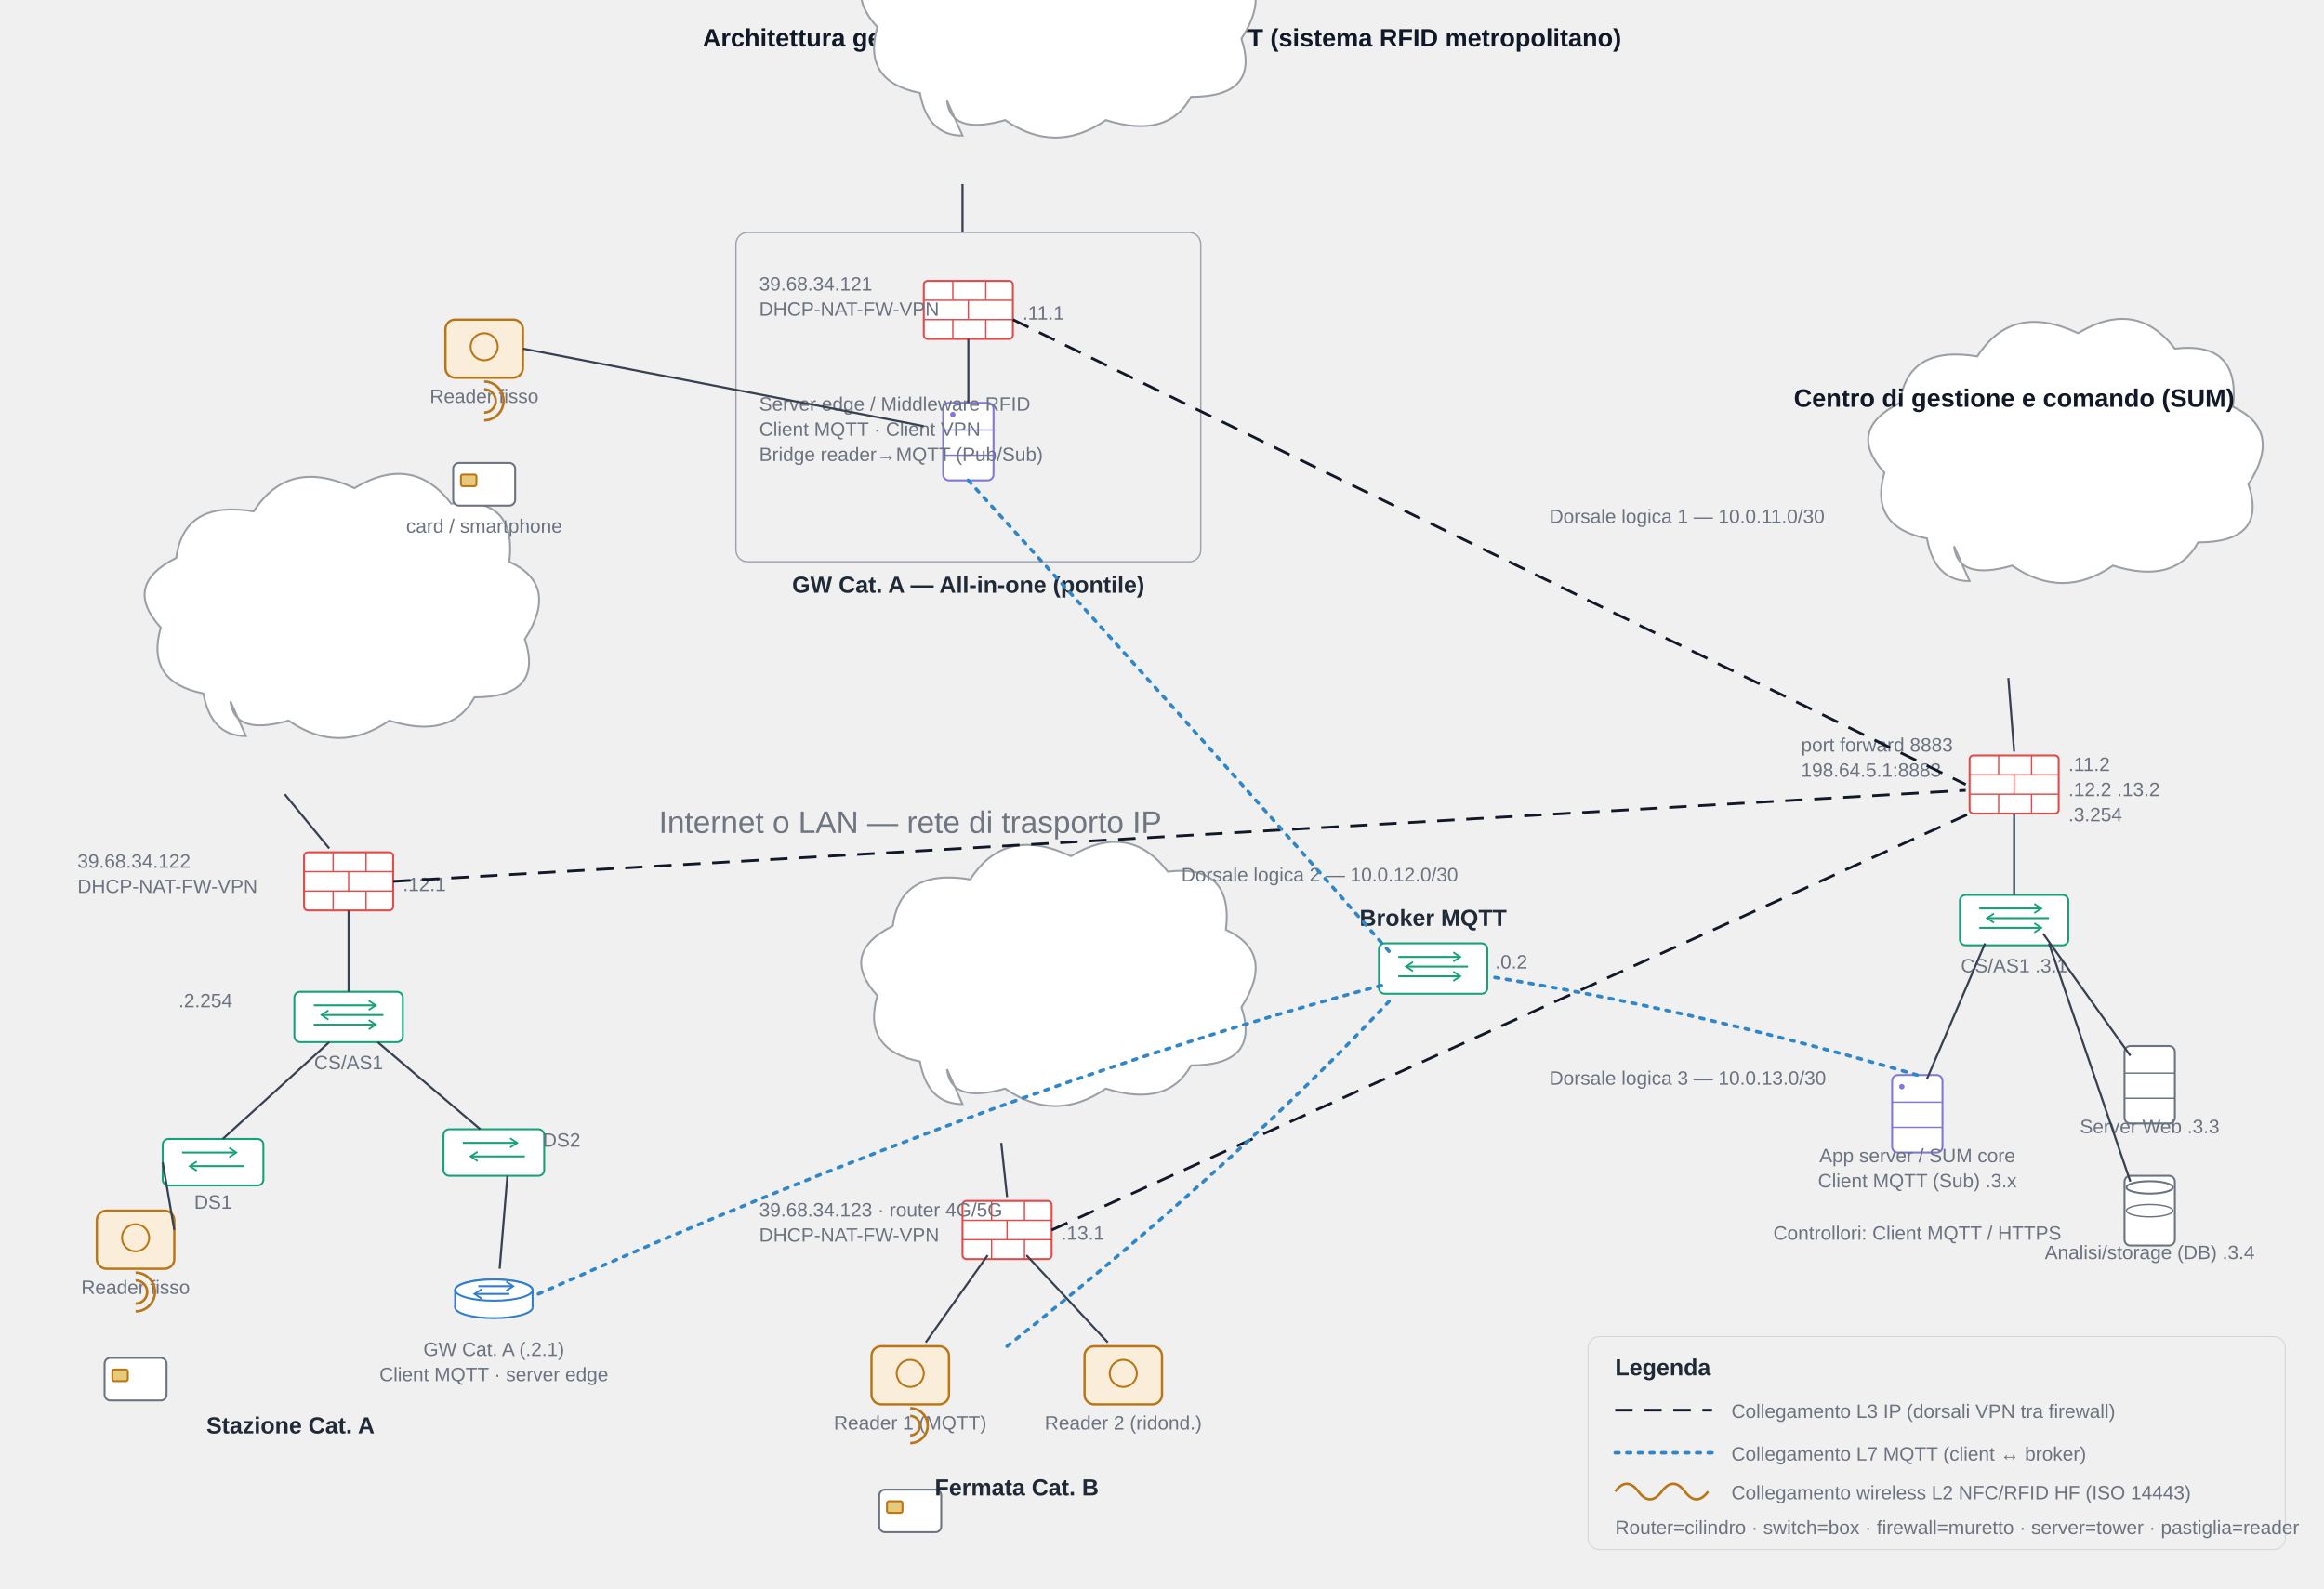
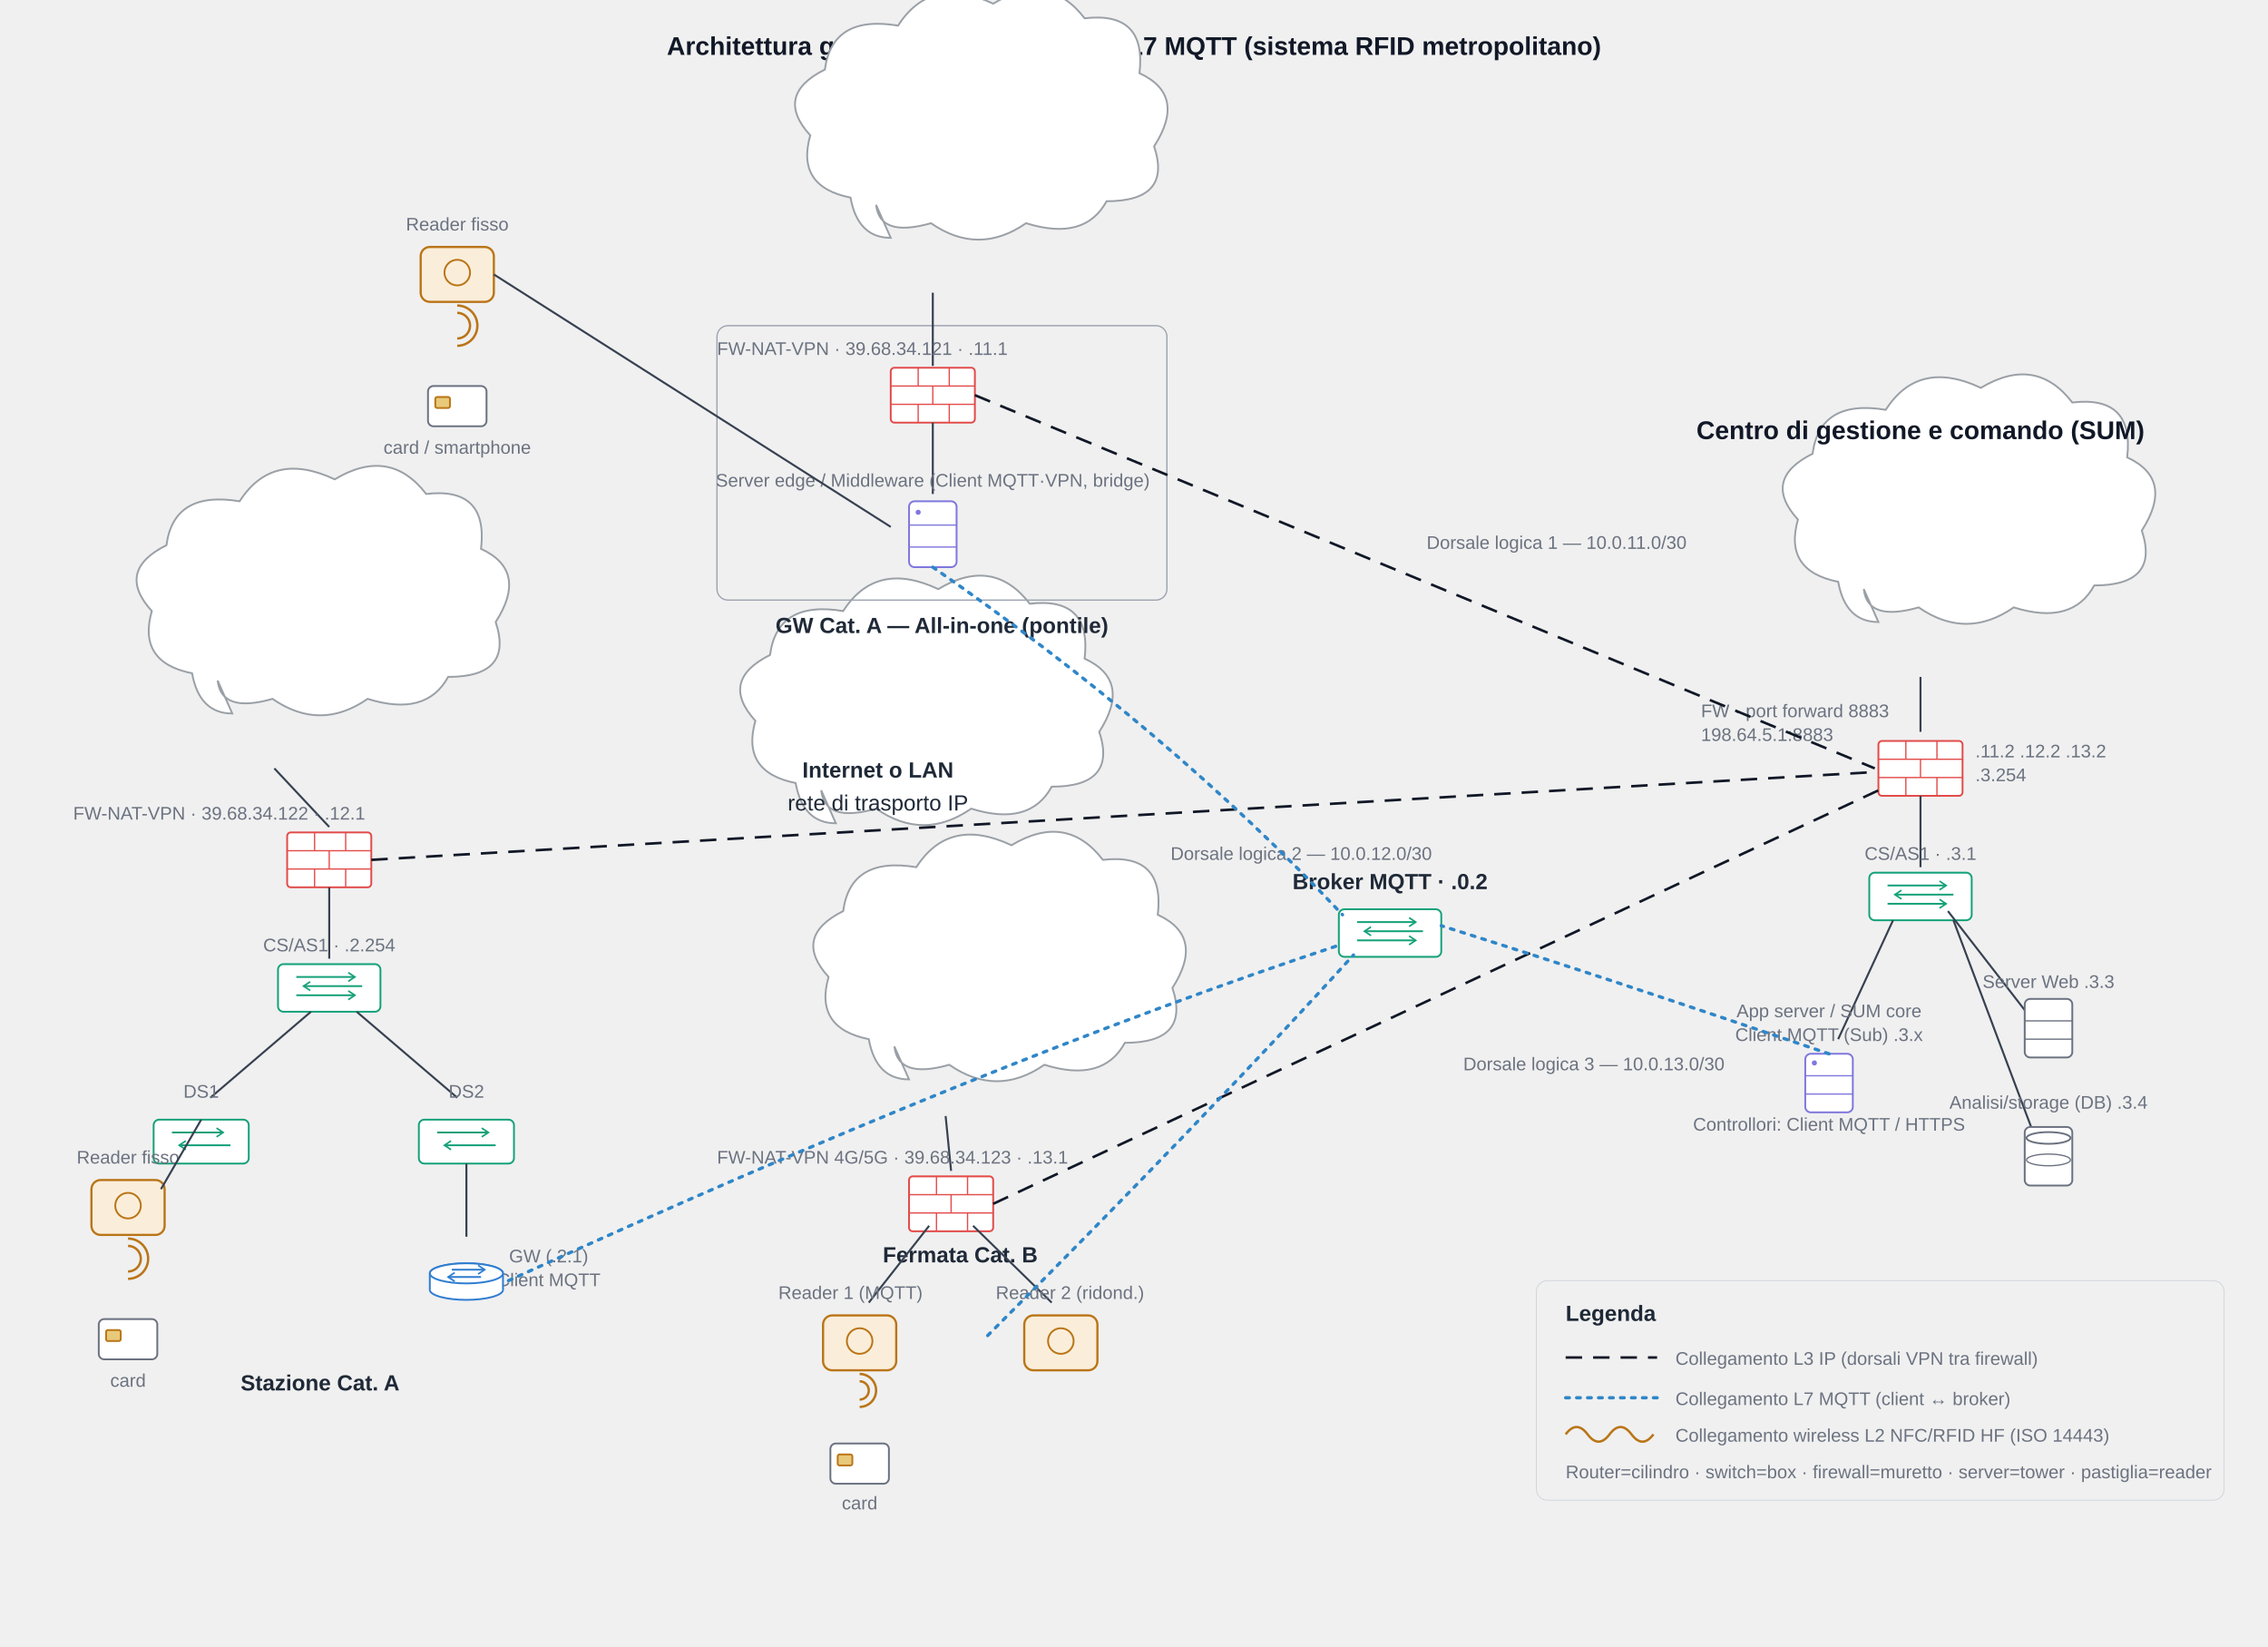
- <svg xmlns="http://www.w3.org/2000/svg" viewBox="0 0 1200 820" font-family="Segoe UI, Arial, sans-serif">
+ <svg xmlns="http://www.w3.org/2000/svg" viewBox="0 0 1240 900" font-family="Segoe UI, Arial, sans-serif">
  <style>
-   .lbl{font-size:12px;fill:#1f2937}.sub{font-size:10px;fill:#6b7280}.ttl{font-size:13px;font-weight:600;fill:#111827}
+   .lbl{font-size:12px;fill:#1f2937}.sub{font-size:10px;fill:#6b7280}.ttl{font-size:14px;font-weight:600;fill:#111827}
  .big{font-size:16px;fill:#374151}
  .body{fill:#fff}.rt{stroke:#2F7DD1}.sw{stroke:#15A179}.fw{stroke:#E24B4A}.srv{stroke:#7F77DD}.db{stroke:#6b7280}.cl{stroke:#9aa0a6}
  .rdr{fill:#FAEEDA;stroke:#BA7517;stroke-width:1.2}
  .l3{stroke:#111827;stroke-width:1.4;stroke-dasharray:9 6;fill:none}
  .l7{stroke:#2F86C8;stroke-width:1.8;stroke-dasharray:2 4;stroke-linecap:round;fill:none}
  .nfc{stroke:#BA7517;stroke-width:1.3;fill:none}
-   .arr{stroke:#6b7280;stroke-width:1.1;fill:none}
  .wire{stroke:#374151;stroke-width:1.1;fill:none}
</style>
  <defs>
    <marker id="a" viewBox="0 0 10 10" refX="8" refY="5" markerWidth="6" markerHeight="6" orient="auto-start-reverse">
      <path d="M2 1L8 5L2 9" fill="none" stroke="context-stroke" stroke-width="1.5" />
    </marker>
  </defs>
-   <text class="ttl" x="600" y="24" text-anchor="middle">Architettura generale — flussi L3 IP e L7 MQTT (sistema RFID metropolitano)</text>
-   <text class="big" x="470" y="430" text-anchor="middle" opacity="0.7">Internet o LAN — rete di trasporto IP</text>
-   <path class="body cl" d="M270 270 q-18 0 -22 -22 q-30 -6 -22 -34 q-20 -22 8 -36 q4 -30 40 -24 q18 -28 52 -12 q30 -18 50 8 q34 -4 30 30 q26 12 8 40 q10 30 -26 30 q-12 22 -44 12 q-26 18 -52 0 q-28 8 -30 -10 Z" transform="translate(227,-200)" />
-   <path class="body cl" d="M270 270 q-18 0 -22 -22 q-30 -6 -22 -34 q-20 -22 8 -36 q4 -30 40 -24 q18 -28 52 -12 q30 -18 50 8 q34 -4 30 30 q26 12 8 40 q10 30 -26 30 q-12 22 -44 12 q-26 18 -52 0 q-28 8 -30 -10 Z" transform="translate(-143,110)" />
-   <path class="body cl" d="M270 270 q-18 0 -22 -22 q-30 -6 -22 -34 q-20 -22 8 -36 q4 -30 40 -24 q18 -28 52 -12 q30 -18 50 8 q34 -4 30 30 q26 12 8 40 q10 30 -26 30 q-12 22 -44 12 q-26 18 -52 0 q-28 8 -30 -10 Z" transform="translate(227,300)" />
-   <path class="body cl" d="M270 270 q-18 0 -22 -22 q-30 -6 -22 -34 q-20 -22 8 -36 q4 -30 40 -24 q18 -28 52 -12 q30 -18 50 8 q34 -4 30 30 q26 12 8 40 q10 30 -26 30 q-12 22 -44 12 q-26 18 -52 0 q-28 8 -30 -10 Z" transform="translate(747,30)" />
-   <rect x="380" y="120" width="240" height="170" rx="6" fill="none" stroke="#9ca3af" stroke-width="0.7" />
-   <line class="wire" x1="497" y1="120" x2="497" y2="95" />
-   <g transform="translate(500,160)">
-     <rect class="body fw" x="-23" y="-15" width="46" height="30" rx="2" />
-     <line class="fw" x1="-23" y1="-5" x2="23" y2="-5" stroke-width="0.7" />
-     <line class="fw" x1="-23" y1="5" x2="23" y2="5" stroke-width="0.7" />
-     <line class="fw" x1="-8" y1="-15" x2="-8" y2="-5" stroke-width="0.7" />
-     <line class="fw" x1="9" y1="-15" x2="9" y2="-5" stroke-width="0.7" />
-     <line class="fw" x1="0" y1="-5" x2="0" y2="5" stroke-width="0.7" />
-     <line class="fw" x1="-8" y1="5" x2="-8" y2="15" stroke-width="0.7" />
-     <line class="fw" x1="9" y1="5" x2="9" y2="15" stroke-width="0.7" />
-   </g>
-   <text class="sub" x="392" y="150">39.68.34.121</text>
-   <text class="sub" x="392" y="163">DHCP-NAT-FW-VPN</text>
-   <text class="sub" x="528" y="165">.11.1</text>
-   <g transform="translate(500,228)">
-     <rect class="body srv" x="-13" y="-20" width="26" height="40" rx="3" />
-     <line class="srv" x1="-13" y1="-6" x2="13" y2="-6" stroke-width="0.7" />
+   <text class="ttl" x="620" y="30" text-anchor="middle">Architettura generale — flussi L3 IP e L7 MQTT (sistema RFID metropolitano)</text>
+   <path class="body cl" d="M270 270 q-18 0 -22 -22 q-30 -6 -22 -34 q-20 -22 8 -36 q4 -30 40 -24 q18 -28 52 -12 q30 -18 50 8 q34 -4 30 30 q26 12 8 40 q10 30 -26 30 q-12 22 -44 12 q-26 18 -52 0 q-28 8 -30 -10 Z" transform="translate(187,180)" />
+   <path class="body cl" d="M270 270 q-18 0 -22 -22 q-30 -6 -22 -34 q-20 -22 8 -36 q4 -30 40 -24 q18 -28 52 -12 q30 -18 50 8 q34 -4 30 30 q26 12 8 40 q10 30 -26 30 q-12 22 -44 12 q-26 18 -52 0 q-28 8 -30 -10 Z" transform="translate(217,-140)" />
+   <path class="body cl" d="M270 270 q-18 0 -22 -22 q-30 -6 -22 -34 q-20 -22 8 -36 q4 -30 40 -24 q18 -28 52 -12 q30 -18 50 8 q34 -4 30 30 q26 12 8 40 q10 30 -26 30 q-12 22 -44 12 q-26 18 -52 0 q-28 8 -30 -10 Z" transform="translate(-143,120)" />
+   <path class="body cl" d="M270 270 q-18 0 -22 -22 q-30 -6 -22 -34 q-20 -22 8 -36 q4 -30 40 -24 q18 -28 52 -12 q30 -18 50 8 q34 -4 30 30 q26 12 8 40 q10 30 -26 30 q-12 22 -44 12 q-26 18 -52 0 q-28 8 -30 -10 Z" transform="translate(227,320)" />
+   <path class="body cl" d="M270 270 q-18 0 -22 -22 q-30 -6 -22 -34 q-20 -22 8 -36 q4 -30 40 -24 q18 -28 52 -12 q30 -18 50 8 q34 -4 30 30 q26 12 8 40 q10 30 -26 30 q-12 22 -44 12 q-26 18 -52 0 q-28 8 -30 -10 Z" transform="translate(757,70)" />
+   <rect x="392" y="178" width="246" height="150" rx="6" fill="none" stroke="#9ca3af" stroke-width="0.7" />
+   <line class="wire" x1="510" y1="160" x2="510" y2="200" />
+   <text class="sub" x="392" y="194">FW-NAT-VPN · 39.68.34.121 · .11.1</text>
+   <g transform="translate(510,216)">
+     <rect class="body fw" x="-23" y="-15" width="46" height="30" rx="2" />
+     <line class="fw" x1="-23" y1="-5" x2="23" y2="-5" stroke-width="0.7" />
+     <line class="fw" x1="-23" y1="5" x2="23" y2="5" stroke-width="0.7" />
+     <line class="fw" x1="-8" y1="-15" x2="-8" y2="-5" stroke-width="0.7" />
+     <line class="fw" x1="9" y1="-15" x2="9" y2="-5" stroke-width="0.7" />
+     <line class="fw" x1="0" y1="-5" x2="0" y2="5" stroke-width="0.7" />
+     <line class="fw" x1="-8" y1="5" x2="-8" y2="15" stroke-width="0.7" />
+     <line class="fw" x1="9" y1="5" x2="9" y2="15" stroke-width="0.7" />
+   </g>
+   <line class="wire" x1="510" y1="231" x2="510" y2="270" />
+   <text class="sub" x="510" y="266" text-anchor="middle">Server edge / Middleware (Client MQTT·VPN, bridge)</text>
+   <g transform="translate(510,292)">
+     <rect class="body srv" x="-13" y="-18" width="26" height="36" rx="3" />
+     <line class="srv" x1="-13" y1="-5" x2="13" y2="-5" stroke-width="0.7" />
    <line class="srv" x1="-13" y1="7" x2="13" y2="7" stroke-width="0.7" />
-     <circle cx="-8" cy="-14" r="1.4" fill="#7F77DD" />
-   </g>
-   <text class="sub" x="392" y="212">Server edge / Middleware RFID</text>
-   <text class="sub" x="392" y="225">Client MQTT · Client VPN</text>
-   <text class="sub" x="392" y="238">Bridge reader→MQTT (Pub/Sub)</text>
-   <text class="lbl" x="500" y="306" text-anchor="middle" font-weight="600">GW Cat. A — All-in-one (pontile)</text>
-   <line class="wire" x1="500" y1="175" x2="500" y2="208" />
-   <g transform="translate(250,180)">
-     <rect class="rdr" x="-20" y="-15" width="40" height="30" rx="5" />
-     <circle cx="0" cy="-1" r="7" fill="none" stroke="#BA7517" />
-   </g>
-   <text class="sub" x="250" y="208" text-anchor="middle">Reader fisso</text>
-   <g transform="translate(250,250)">
+     <circle cx="-8" cy="-12" r="1.4" fill="#7F77DD" />
+   </g>
+   <text class="lbl" x="515" y="346" text-anchor="middle" font-weight="600">GW Cat. A — All-in-one (pontile)</text>
+   <text class="sub" x="250" y="126" text-anchor="middle">Reader fisso</text>
+   <g transform="translate(250,150)">
+     <rect class="rdr" x="-20" y="-15" width="40" height="30" rx="5" />
+     <circle cx="0" cy="-1" r="7" fill="none" stroke="#BA7517" />
+   </g>
+   <path class="nfc" d="M250 167 a10 10 0 0 1 0 22 M250 171 a6 6 0 0 1 0 14" />
+   <g transform="translate(250,222)">
    <rect x="-16" y="-11" width="32" height="22" rx="3" fill="#fff" stroke="#6b7280" />
    <rect x="-12" y="-5" width="8" height="6" rx="1" fill="#e8c97a" stroke="#BA7517" />
  </g>
-   <text class="sub" x="250" y="275" text-anchor="middle">card / smartphone</text>
-   <path class="nfc" d="M250 197 a10 10 0 0 1 0 20 M250 201 a6 6 0 0 1 0 12" />
-   <line class="wire" x1="270" y1="180" x2="477" y2="220" />
-   <line class="wire" x1="147" y1="410" x2="170" y2="438" />
-   <g transform="translate(180,455)">
-     <rect class="body fw" x="-23" y="-15" width="46" height="30" rx="2" />
-     <line class="fw" x1="-23" y1="-5" x2="23" y2="-5" stroke-width="0.7" />
-     <line class="fw" x1="-23" y1="5" x2="23" y2="5" stroke-width="0.7" />
-     <line class="fw" x1="-8" y1="-15" x2="-8" y2="-5" stroke-width="0.7" />
-     <line class="fw" x1="9" y1="-15" x2="9" y2="-5" stroke-width="0.7" />
-     <line class="fw" x1="0" y1="-5" x2="0" y2="5" stroke-width="0.7" />
-     <line class="fw" x1="-8" y1="5" x2="-8" y2="15" stroke-width="0.7" />
-     <line class="fw" x1="9" y1="5" x2="9" y2="15" stroke-width="0.7" />
-   </g>
-   <text class="sub" x="40" y="448">39.68.34.122</text>
-   <text class="sub" x="40" y="461">DHCP-NAT-FW-VPN</text>
-   <text class="sub" x="208" y="460">.12.1</text>
-   <g transform="translate(180,525)">
+   <text class="sub" x="250" y="248" text-anchor="middle">card / smartphone</text>
+   <line class="wire" x1="270" y1="150" x2="487" y2="288" />
+   <line class="wire" x1="150" y1="420" x2="180" y2="452" />
+   <text class="sub" x="40" y="448">FW-NAT-VPN · 39.68.34.122 · .12.1</text>
+   <g transform="translate(180,470)">
+     <rect class="body fw" x="-23" y="-15" width="46" height="30" rx="2" />
+     <line class="fw" x1="-23" y1="-5" x2="23" y2="-5" stroke-width="0.7" />
+     <line class="fw" x1="-23" y1="5" x2="23" y2="5" stroke-width="0.7" />
+     <line class="fw" x1="-8" y1="-15" x2="-8" y2="-5" stroke-width="0.7" />
+     <line class="fw" x1="9" y1="-15" x2="9" y2="-5" stroke-width="0.7" />
+     <line class="fw" x1="0" y1="-5" x2="0" y2="5" stroke-width="0.7" />
+     <line class="fw" x1="-8" y1="5" x2="-8" y2="15" stroke-width="0.7" />
+     <line class="fw" x1="9" y1="5" x2="9" y2="15" stroke-width="0.7" />
+   </g>
+   <line class="wire" x1="180" y1="485" x2="180" y2="524" />
+   <text class="sub" x="180" y="520" text-anchor="middle">CS/AS1 · .2.254</text>
+   <g transform="translate(180,540)">
    <rect class="body sw" x="-28" y="-13" width="56" height="26" rx="3" />
    <line class="sw" x1="-18" y1="-6" x2="14" y2="-6" marker-end="url(#a)" />
    <line class="sw" x1="18" y1="-1" x2="-14" y2="-1" marker-end="url(#a)" />
    <line class="sw" x1="-18" y1="4" x2="14" y2="4" marker-end="url(#a)" />
  </g>
-   <text class="sub" x="120" y="520" text-anchor="end">.2.254</text>
-   <text class="sub" x="180" y="552" text-anchor="middle">CS/AS1</text>
-   <line class="wire" x1="180" y1="470" x2="180" y2="512" />
-   <g transform="translate(110,600)">
+   <line class="wire" x1="170" y1="553" x2="115" y2="600" />
+   <line class="wire" x1="195" y1="553" x2="250" y2="600" />
+   <text class="sub" x="110" y="600" text-anchor="middle">DS1</text>
+   <g transform="translate(110,624)">
    <rect class="body sw" x="-26" y="-12" width="52" height="24" rx="3" />
    <line class="sw" x1="-16" y1="-5" x2="12" y2="-5" marker-end="url(#a)" />
    <line class="sw" x1="16" y1="2" x2="-12" y2="2" marker-end="url(#a)" />
  </g>
-   <text class="sub" x="110" y="624" text-anchor="middle">DS1</text>
-   <g transform="translate(255,595)">
+   <text class="sub" x="255" y="600" text-anchor="middle">DS2</text>
+   <g transform="translate(255,624)">
    <rect class="body sw" x="-26" y="-12" width="52" height="24" rx="3" />
    <line class="sw" x1="-16" y1="-5" x2="12" y2="-5" marker-end="url(#a)" />
    <line class="sw" x1="16" y1="2" x2="-12" y2="2" marker-end="url(#a)" />
  </g>
-   <text class="sub" x="290" y="592" text-anchor="middle">DS2</text>
-   <line class="wire" x1="170" y1="538" x2="115" y2="588" />
-   <line class="wire" x1="195" y1="538" x2="248" y2="583" />
-   <g transform="translate(255,670)">
+   <line class="wire" x1="255" y1="636" x2="255" y2="676" />
+   <text class="sub" x="300" y="690" text-anchor="middle">GW (.2.1)</text>
+   <text class="sub" x="300" y="703" text-anchor="middle">Client MQTT</text>
+   <g transform="translate(255,700)">
    <ellipse class="body rt" cx="0" cy="5" rx="20" ry="5.5" />
    <path class="body rt" d="M-20 5 V-4 A20 5.5 0 0 1 20 -4 V5" />
    <ellipse class="body rt" cx="0" cy="-4" rx="20" ry="5.5" />
    <line class="rt" x1="-8" y1="-6" x2="10" y2="-6" marker-end="url(#a)" />
    <line class="rt" x1="8" y1="-2" x2="-10" y2="-2" marker-end="url(#a)" />
  </g>
-   <text class="sub" x="255" y="700" text-anchor="middle">GW Cat. A (.2.1)</text>
-   <text class="sub" x="255" y="713" text-anchor="middle">Client MQTT · server edge</text>
-   <line class="wire" x1="262" y1="607" x2="258" y2="655" />
-   <text class="lbl" x="150" y="740" text-anchor="middle" font-weight="600">Stazione Cat. A</text>
-   <g transform="translate(70,640)">
-     <rect class="rdr" x="-20" y="-15" width="40" height="30" rx="5" />
-     <circle cx="0" cy="-1" r="7" fill="none" stroke="#BA7517" />
-   </g>
-   <text class="sub" x="70" y="668" text-anchor="middle">Reader fisso</text>
-   <g transform="translate(70,712)">
+   <text class="sub" x="70" y="636" text-anchor="middle">Reader fisso</text>
+   <g transform="translate(70,660)">
+     <rect class="rdr" x="-20" y="-15" width="40" height="30" rx="5" />
+     <circle cx="0" cy="-1" r="7" fill="none" stroke="#BA7517" />
+   </g>
+   <line class="wire" x1="88" y1="650" x2="110" y2="612" />
+   <path class="nfc" d="M70 677 a10 10 0 0 1 0 22 M70 681 a6 6 0 0 1 0 14" />
+   <g transform="translate(70,732)">
    <rect x="-16" y="-11" width="32" height="22" rx="3" fill="#fff" stroke="#6b7280" />
    <rect x="-12" y="-5" width="8" height="6" rx="1" fill="#e8c97a" stroke="#BA7517" />
  </g>
-   <path class="nfc" d="M70 657 a10 10 0 0 1 0 20 M70 661 a6 6 0 0 1 0 12" />
-   <line class="wire" x1="90" y1="635" x2="84" y2="600" />
-   <line class="wire" x1="517" y1="590" x2="520" y2="618" />
-   <g transform="translate(520,635)">
-     <rect class="body fw" x="-23" y="-15" width="46" height="30" rx="2" />
-     <line class="fw" x1="-23" y1="-5" x2="23" y2="-5" stroke-width="0.7" />
-     <line class="fw" x1="-23" y1="5" x2="23" y2="5" stroke-width="0.7" />
-     <line class="fw" x1="-8" y1="-15" x2="-8" y2="-5" stroke-width="0.7" />
-     <line class="fw" x1="9" y1="-15" x2="9" y2="-5" stroke-width="0.7" />
-     <line class="fw" x1="0" y1="-5" x2="0" y2="5" stroke-width="0.7" />
-     <line class="fw" x1="-8" y1="5" x2="-8" y2="15" stroke-width="0.7" />
-     <line class="fw" x1="9" y1="5" x2="9" y2="15" stroke-width="0.7" />
-   </g>
-   <text class="sub" x="392" y="628">39.68.34.123 · router 4G/5G</text>
-   <text class="sub" x="392" y="641">DHCP-NAT-FW-VPN</text>
-   <text class="sub" x="548" y="640">.13.1</text>
-   <g transform="translate(470,710)">
-     <rect class="rdr" x="-20" y="-15" width="40" height="30" rx="5" />
-     <circle cx="0" cy="-1" r="7" fill="none" stroke="#BA7517" />
-   </g>
-   <text class="sub" x="470" y="738" text-anchor="middle">Reader 1 (MQTT)</text>
-   <g transform="translate(580,710)">
-     <rect class="rdr" x="-20" y="-15" width="40" height="30" rx="5" />
-     <circle cx="0" cy="-1" r="7" fill="none" stroke="#BA7517" />
-   </g>
-   <text class="sub" x="580" y="738" text-anchor="middle">Reader 2 (ridond.)</text>
-   <line class="wire" x1="510" y1="648" x2="478" y2="693" />
-   <line class="wire" x1="530" y1="648" x2="572" y2="693" />
-   <g transform="translate(470,780)">
+   <text class="sub" x="70" y="758" text-anchor="middle">card</text>
+   <text class="lbl" x="175" y="760" text-anchor="middle" font-weight="600">Stazione Cat. A</text>
+   <line class="wire" x1="517" y1="610" x2="520" y2="640" />
+   <text class="sub" x="392" y="636">FW-NAT-VPN 4G/5G · 39.68.34.123 · .13.1</text>
+   <g transform="translate(520,658)">
+     <rect class="body fw" x="-23" y="-15" width="46" height="30" rx="2" />
+     <line class="fw" x1="-23" y1="-5" x2="23" y2="-5" stroke-width="0.7" />
+     <line class="fw" x1="-23" y1="5" x2="23" y2="5" stroke-width="0.7" />
+     <line class="fw" x1="-8" y1="-15" x2="-8" y2="-5" stroke-width="0.7" />
+     <line class="fw" x1="9" y1="-15" x2="9" y2="-5" stroke-width="0.7" />
+     <line class="fw" x1="0" y1="-5" x2="0" y2="5" stroke-width="0.7" />
+     <line class="fw" x1="-8" y1="5" x2="-8" y2="15" stroke-width="0.7" />
+     <line class="fw" x1="9" y1="5" x2="9" y2="15" stroke-width="0.7" />
+   </g>
+   <text class="lbl" x="525" y="690" text-anchor="middle" font-weight="600">Fermata Cat. B</text>
+   <line class="wire" x1="508" y1="670" x2="475" y2="712" />
+   <line class="wire" x1="532" y1="670" x2="575" y2="712" />
+   <text class="sub" x="465" y="710" text-anchor="middle">Reader 1 (MQTT)</text>
+   <g transform="translate(470,734)">
+     <rect class="rdr" x="-20" y="-15" width="40" height="30" rx="5" />
+     <circle cx="0" cy="-1" r="7" fill="none" stroke="#BA7517" />
+   </g>
+   <text class="sub" x="585" y="710" text-anchor="middle">Reader 2 (ridond.)</text>
+   <g transform="translate(580,734)">
+     <rect class="rdr" x="-20" y="-15" width="40" height="30" rx="5" />
+     <circle cx="0" cy="-1" r="7" fill="none" stroke="#BA7517" />
+   </g>
+   <path class="nfc" d="M470 751 a9 9 0 0 1 0 18 M470 755 a5 5 0 0 1 0 10" />
+   <g transform="translate(470,800)">
    <rect x="-16" y="-11" width="32" height="22" rx="3" fill="#fff" stroke="#6b7280" />
    <rect x="-12" y="-5" width="8" height="6" rx="1" fill="#e8c97a" stroke="#BA7517" />
  </g>
-   <path class="nfc" d="M470 727 a9 9 0 0 1 0 18 M470 731 a5 5 0 0 1 0 10" />
-   <text class="lbl" x="525" y="772" text-anchor="middle" font-weight="600">Fermata Cat. B</text>
-   <g transform="translate(740,500)">
+   <text class="sub" x="470" y="825" text-anchor="middle">card</text>
+   <text class="lbl" x="760" y="486" text-anchor="middle" font-weight="600">Broker MQTT · .0.2</text>
+   <g transform="translate(760,510)">
    <rect class="body sw" x="-28" y="-13" width="56" height="26" rx="3" />
    <line class="sw" x1="-18" y1="-6" x2="14" y2="-6" marker-end="url(#a)" />
    <line class="sw" x1="18" y1="-1" x2="-14" y2="-1" marker-end="url(#a)" />
    <line class="sw" x1="-18" y1="4" x2="14" y2="4" marker-end="url(#a)" />
  </g>
-   <text class="lbl" x="740" y="478" text-anchor="middle" font-weight="600">Broker MQTT</text>
-   <text class="sub" x="772" y="500">.0.2</text>
-   <text class="ttl" x="1040" y="210" text-anchor="middle">Centro di gestione e comando (SUM)</text>
-   <line class="wire" x1="1037" y1="350" x2="1040" y2="388" />
-   <g transform="translate(1040,405)">
-     <rect class="body fw" x="-23" y="-15" width="46" height="30" rx="2" />
-     <line class="fw" x1="-23" y1="-5" x2="23" y2="-5" stroke-width="0.7" />
-     <line class="fw" x1="-23" y1="5" x2="23" y2="5" stroke-width="0.7" />
-     <line class="fw" x1="-8" y1="-15" x2="-8" y2="-5" stroke-width="0.7" />
-     <line class="fw" x1="9" y1="-15" x2="9" y2="-5" stroke-width="0.7" />
-     <line class="fw" x1="0" y1="-5" x2="0" y2="5" stroke-width="0.7" />
-     <line class="fw" x1="-8" y1="5" x2="-8" y2="15" stroke-width="0.7" />
-     <line class="fw" x1="9" y1="5" x2="9" y2="15" stroke-width="0.7" />
-   </g>
-   <text class="sub" x="930" y="388">port forward 8883</text>
-   <text class="sub" x="930" y="401">198.64.5.1:8883</text>
-   <text class="sub" x="1068" y="398">.11.2</text>
-   <text class="sub" x="1068" y="411">.12.2 .13.2</text>
-   <text class="sub" x="1068" y="424">.3.254</text>
-   <g transform="translate(1040,475)">
+   <text class="ttl" x="1050" y="240" text-anchor="middle">Centro di gestione e comando (SUM)</text>
+   <line class="wire" x1="1050" y1="370" x2="1050" y2="400" />
+   <text class="sub" x="930" y="392">FW · port forward 8883</text>
+   <text class="sub" x="930" y="405">198.64.5.1:8883</text>
+   <g transform="translate(1050,420)">
+     <rect class="body fw" x="-23" y="-15" width="46" height="30" rx="2" />
+     <line class="fw" x1="-23" y1="-5" x2="23" y2="-5" stroke-width="0.7" />
+     <line class="fw" x1="-23" y1="5" x2="23" y2="5" stroke-width="0.7" />
+     <line class="fw" x1="-8" y1="-15" x2="-8" y2="-5" stroke-width="0.7" />
+     <line class="fw" x1="9" y1="-15" x2="9" y2="-5" stroke-width="0.7" />
+     <line class="fw" x1="0" y1="-5" x2="0" y2="5" stroke-width="0.7" />
+     <line class="fw" x1="-8" y1="5" x2="-8" y2="15" stroke-width="0.7" />
+     <line class="fw" x1="9" y1="5" x2="9" y2="15" stroke-width="0.7" />
+   </g>
+   <text class="sub" x="1080" y="414">.11.2 .12.2 .13.2</text>
+   <text class="sub" x="1080" y="427">.3.254</text>
+   <line class="wire" x1="1050" y1="435" x2="1050" y2="474" />
+   <text class="sub" x="1050" y="470" text-anchor="middle">CS/AS1 · .3.1</text>
+   <g transform="translate(1050,490)">
    <rect class="body sw" x="-28" y="-13" width="56" height="26" rx="3" />
    <line class="sw" x1="-18" y1="-6" x2="14" y2="-6" marker-end="url(#a)" />
    <line class="sw" x1="18" y1="-1" x2="-14" y2="-1" marker-end="url(#a)" />
    <line class="sw" x1="-18" y1="4" x2="14" y2="4" marker-end="url(#a)" />
  </g>
-   <text class="sub" x="1040" y="502" text-anchor="middle">CS/AS1  .3.1</text>
-   <line class="wire" x1="1040" y1="420" x2="1040" y2="462" />
-   <g transform="translate(990,575)">
-     <rect class="body srv" x="-13" y="-20" width="26" height="40" rx="3" />
-     <line class="srv" x1="-13" y1="-6" x2="13" y2="-6" stroke-width="0.7" />
-     <line class="srv" x1="-13" y1="7" x2="13" y2="7" stroke-width="0.7" />
-     <circle cx="-8" cy="-14" r="1.4" fill="#7F77DD" />
-   </g>
-   <text class="sub" x="990" y="600" text-anchor="middle">App server / SUM core</text>
-   <text class="sub" x="990" y="613" text-anchor="middle">Client MQTT (Sub) .3.x</text>
-   <g transform="translate(1110,560)">
-     <rect class="body db" x="-13" y="-20" width="26" height="40" rx="3" />
-     <line class="db" x1="-13" y1="-6" x2="13" y2="-6" stroke-width="0.7" />
-     <line class="db" x1="-13" y1="7" x2="13" y2="7" stroke-width="0.7" />
-   </g>
-   <text class="sub" x="1110" y="585" text-anchor="middle">Server Web .3.3</text>
-   <g transform="translate(1110,625)">
-     <rect class="body db" x="-13" y="-18" width="26" height="36" rx="3" />
-     <ellipse class="body db" cx="0" cy="-12" rx="12" ry="3.2" />
-     <ellipse cx="0" cy="0" rx="12" ry="3.2" fill="none" stroke="#6b7280" stroke-width="0.7" />
-   </g>
-   <text class="sub" x="1110" y="650" text-anchor="middle">Analisi/storage (DB) .3.4</text>
-   <line class="wire" x1="1025" y1="487" x2="995" y2="557" />
-   <line class="wire" x1="1055" y1="482" x2="1100" y2="545" />
-   <line class="wire" x1="1058" y1="487" x2="1100" y2="610" />
-   <text class="sub" x="990" y="640" text-anchor="middle">Controllori: Client MQTT / HTTPS</text>
-   <path class="l3" d="M523 165 L1015 405" />
-   <text class="sub" x="800" y="270">Dorsale logica 1 — 10.0.11.0/30</text>
-   <path class="l3" d="M203 455 L1015 408" />
-   <text class="sub" x="610" y="455">Dorsale logica 2 — 10.0.12.0/30</text>
-   <path class="l3" d="M543 635 L1017 420" />
-   <text class="sub" x="800" y="560">Dorsale logica 3 — 10.0.13.0/30</text>
-   <path class="l7" d="M500 248 Q620 380 718 492" />
-   <path class="l7" d="M278 668 Q520 560 716 508" />
-   <path class="l7" d="M520 695 Q640 600 720 514" />
-   <path class="l7" d="M990 555 Q870 520 768 504" />
-   <rect x="820" y="690" width="360" height="110" rx="6" fill="none" stroke="#d1d5db" stroke-width="0.5" />
-   <text class="lbl" x="834" y="710" font-weight="600">Legenda</text>
-   <line class="l3" x1="834" y1="728" x2="884" y2="728" />
-   <text class="sub" x="894" y="732">Collegamento L3 IP (dorsali VPN tra firewall)</text>
-   <line class="l7" x1="834" y1="750" x2="884" y2="750" />
-   <text class="sub" x="894" y="754">Collegamento L7 MQTT (client ↔ broker)</text>
-   <path class="nfc" d="M834 770 q6 -8 12 0 q6 8 12 0 q6 -8 12 0 q6 8 12 0" />
-   <text class="sub" x="894" y="774">Collegamento wireless L2 NFC/RFID HF (ISO 14443)</text>
-   <text class="sub" x="834" y="792">Router=cilindro · switch=box · firewall=muretto · server=tower · pastiglia=reader</text>
+   <line class="wire" x1="1035" y1="503" x2="1005" y2="568" />
+   <line class="wire" x1="1065" y1="498" x2="1110" y2="556" />
+   <line class="wire" x1="1068" y1="503" x2="1112" y2="620" />
+   <text class="sub" x="1000" y="556" text-anchor="middle">App server / SUM core</text>
+   <text class="sub" x="1000" y="569" text-anchor="middle">Client MQTT (Sub) .3.x</text>
+   <g transform="translate(1000,592)">
+     <rect class="body srv" x="-13" y="-16" width="26" height="32" rx="3" />
+     <line class="srv" x1="-13" y1="-4" x2="13" y2="-4" stroke-width="0.7" />
+     <line class="srv" x1="-13" y1="6" x2="13" y2="6" stroke-width="0.7" />
+     <circle cx="-8" cy="-11" r="1.4" fill="#7F77DD" />
+   </g>
+   <text class="sub" x="1000" y="618" text-anchor="middle">Controllori: Client MQTT / HTTPS</text>
+   <text class="sub" x="1120" y="540" text-anchor="middle">Server Web .3.3</text>
+   <g transform="translate(1120,562)">
+     <rect class="body db" x="-13" y="-16" width="26" height="32" rx="3" />
+     <line class="db" x1="-13" y1="-4" x2="13" y2="-4" stroke-width="0.7" />
+     <line class="db" x1="-13" y1="6" x2="13" y2="6" stroke-width="0.7" />
+   </g>
+   <text class="sub" x="1120" y="606" text-anchor="middle">Analisi/storage (DB) .3.4</text>
+   <g transform="translate(1120,632)">
+     <rect class="body db" x="-13" y="-16" width="26" height="32" rx="3" />
+     <ellipse class="body db" cx="0" cy="-10" rx="12" ry="3.2" />
+     <ellipse cx="0" cy="2" rx="12" ry="3.2" fill="none" stroke="#6b7280" stroke-width="0.7" />
+   </g>
+   <path class="l3" d="M533 216 L1025 420" />
+   <text class="sub" x="780" y="300">Dorsale logica 1 — 10.0.11.0/30</text>
+   <path class="l3" d="M203 470 L1025 422" />
+   <text class="sub" x="640" y="470">Dorsale logica 2 — 10.0.12.0/30</text>
+   <path class="l3" d="M543 658 L1027 432" />
+   <text class="sub" x="800" y="585">Dorsale logica 3 — 10.0.13.0/30</text>
+   <path class="l7" d="M510 310 Q640 400 734 500" />
+   <path class="l7" d="M278 700 Q540 580 734 516" />
+   <path class="l7" d="M540 730 Q660 610 740 522" />
+   <path class="l7" d="M1000 576 Q880 535 788 506" />
+   <text class="lbl" x="480" y="425" text-anchor="middle" font-weight="600">Internet o LAN</text>
+   <text class="lbl" x="480" y="443" text-anchor="middle">rete di trasporto IP</text>
+   <rect x="840" y="700" width="376" height="120" rx="6" fill="none" stroke="#d1d5db" stroke-width="0.5" />
+   <text class="lbl" x="856" y="722" font-weight="600">Legenda</text>
+   <line class="l3" x1="856" y1="742" x2="906" y2="742" />
+   <text class="sub" x="916" y="746">Collegamento L3 IP (dorsali VPN tra firewall)</text>
+   <line class="l7" x1="856" y1="764" x2="906" y2="764" />
+   <text class="sub" x="916" y="768">Collegamento L7 MQTT (client ↔ broker)</text>
+   <path class="nfc" d="M856 784 q6 -8 12 0 q6 8 12 0 q6 -8 12 0 q6 8 12 0" />
+   <text class="sub" x="916" y="788">Collegamento wireless L2 NFC/RFID HF (ISO 14443)</text>
+   <text class="sub" x="856" y="808">Router=cilindro · switch=box · firewall=muretto · server=tower · pastiglia=reader</text>
</svg>
